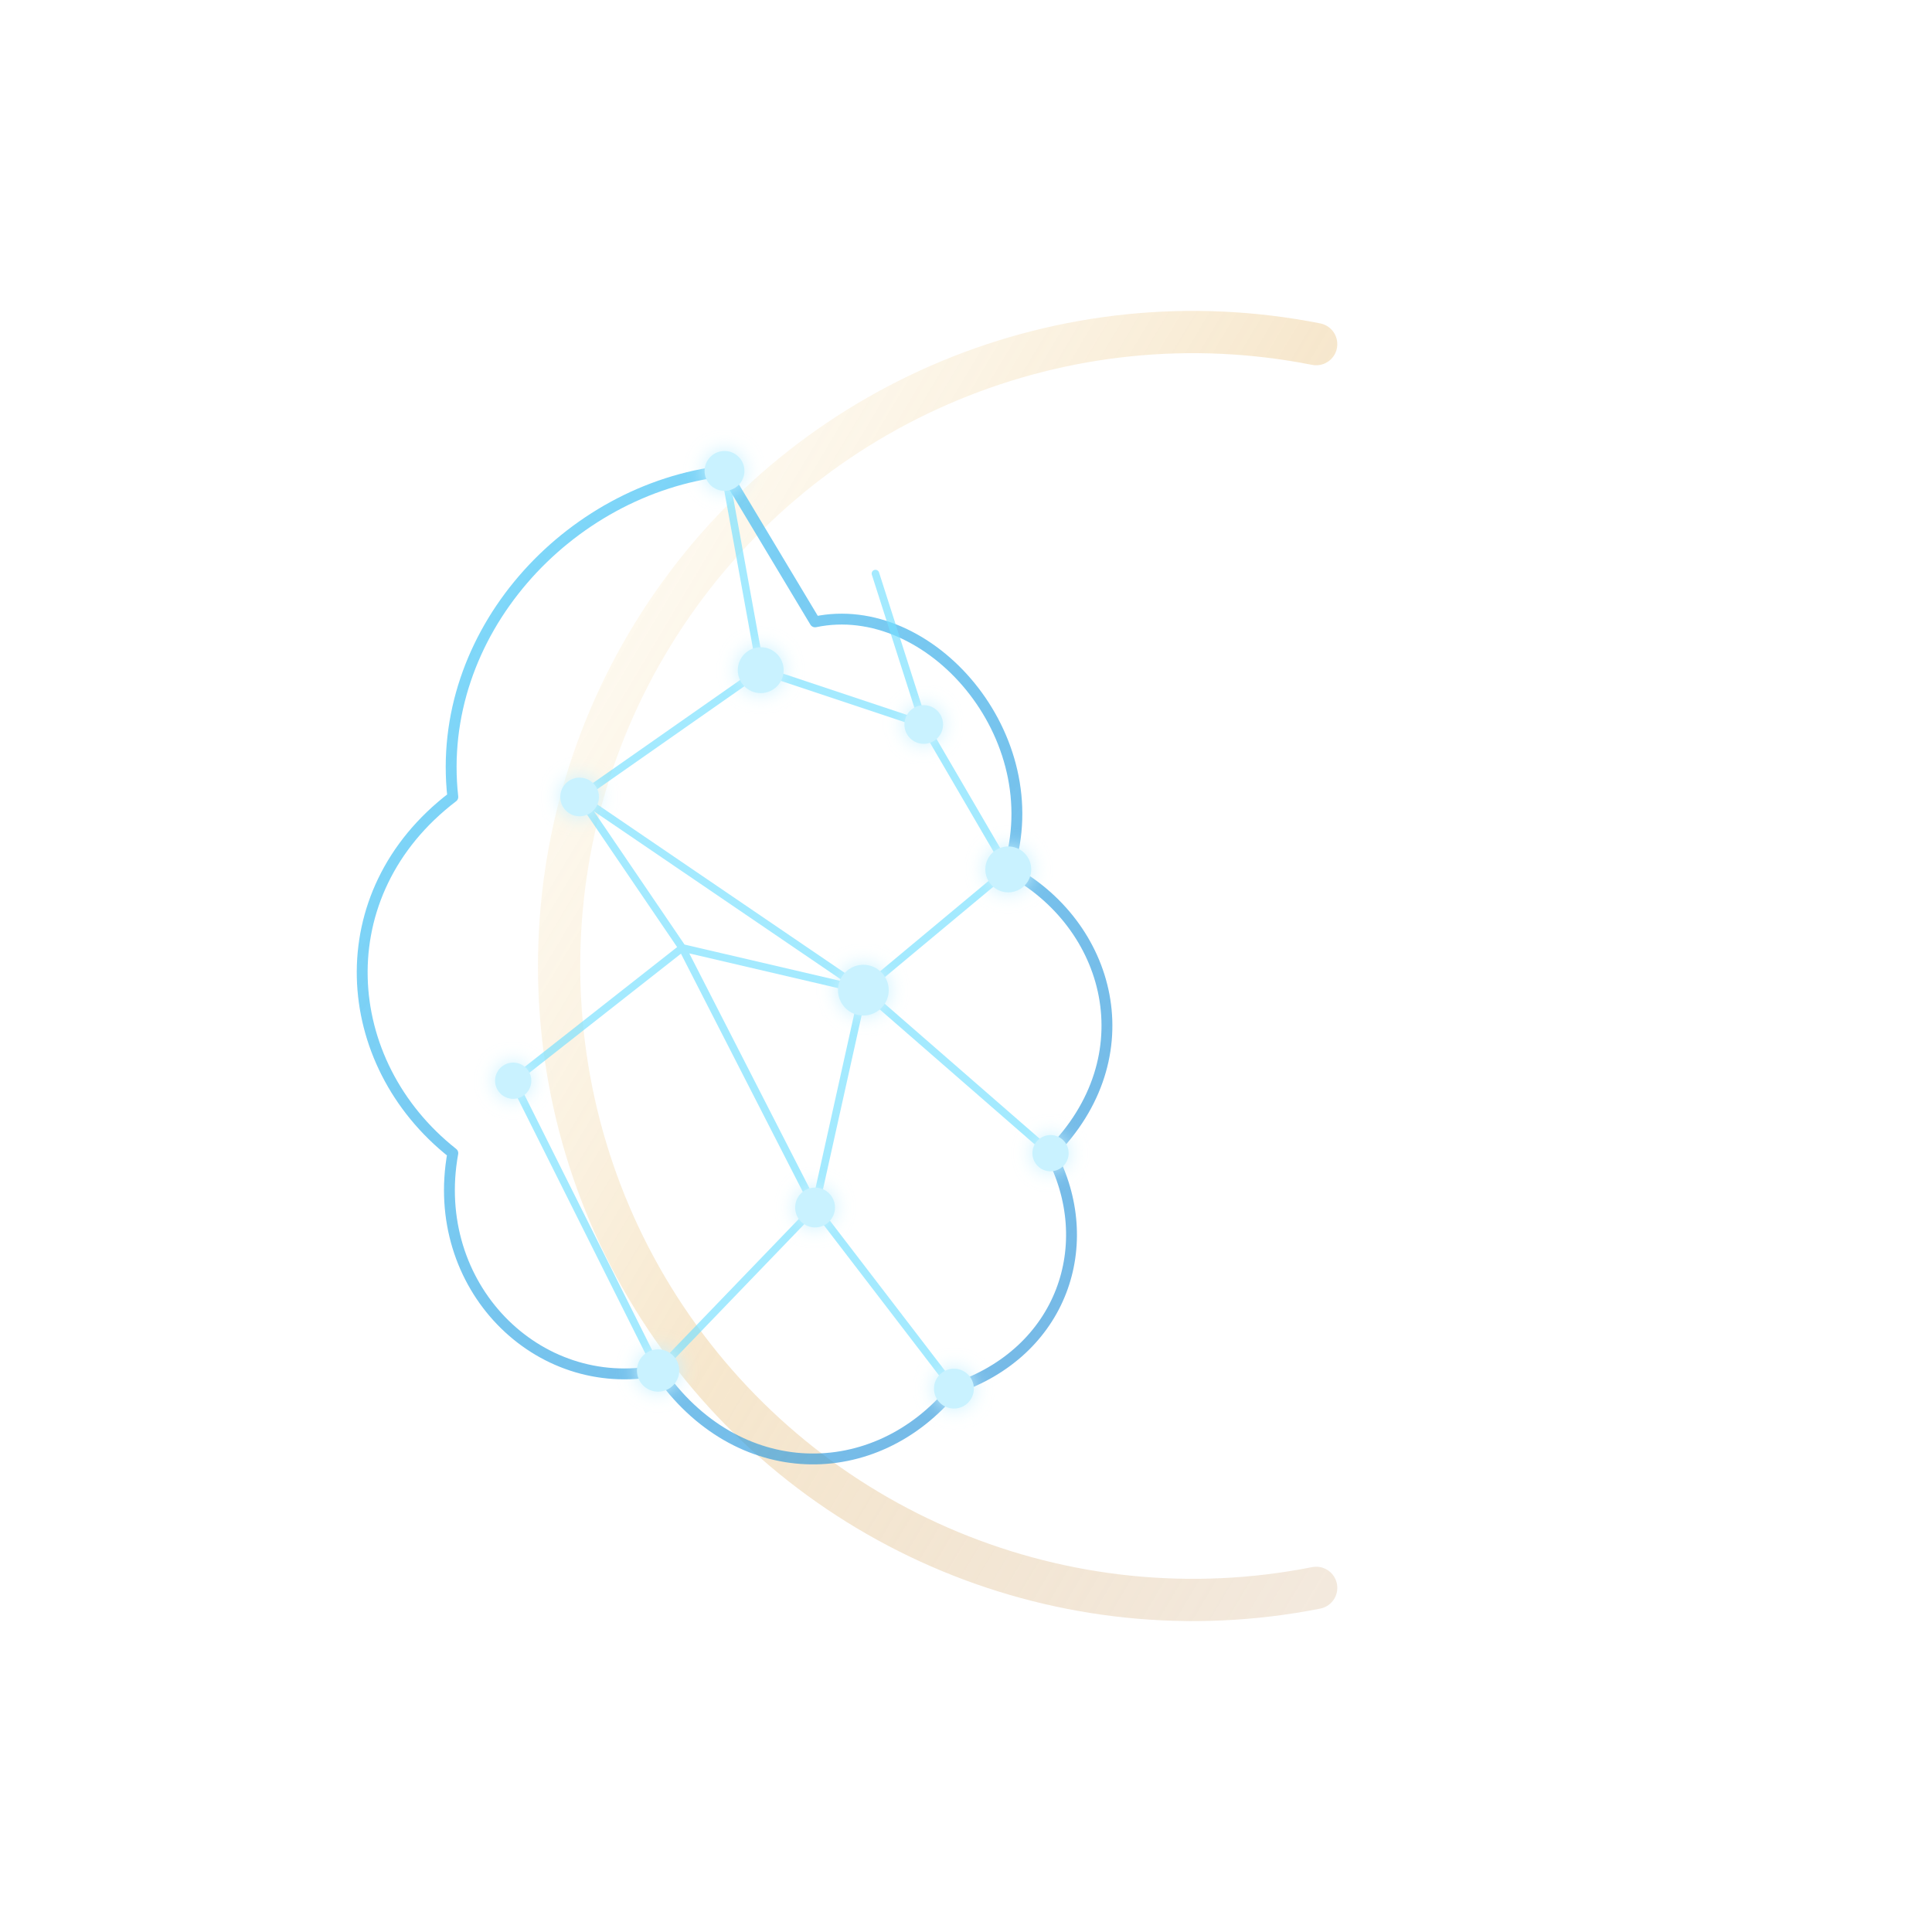
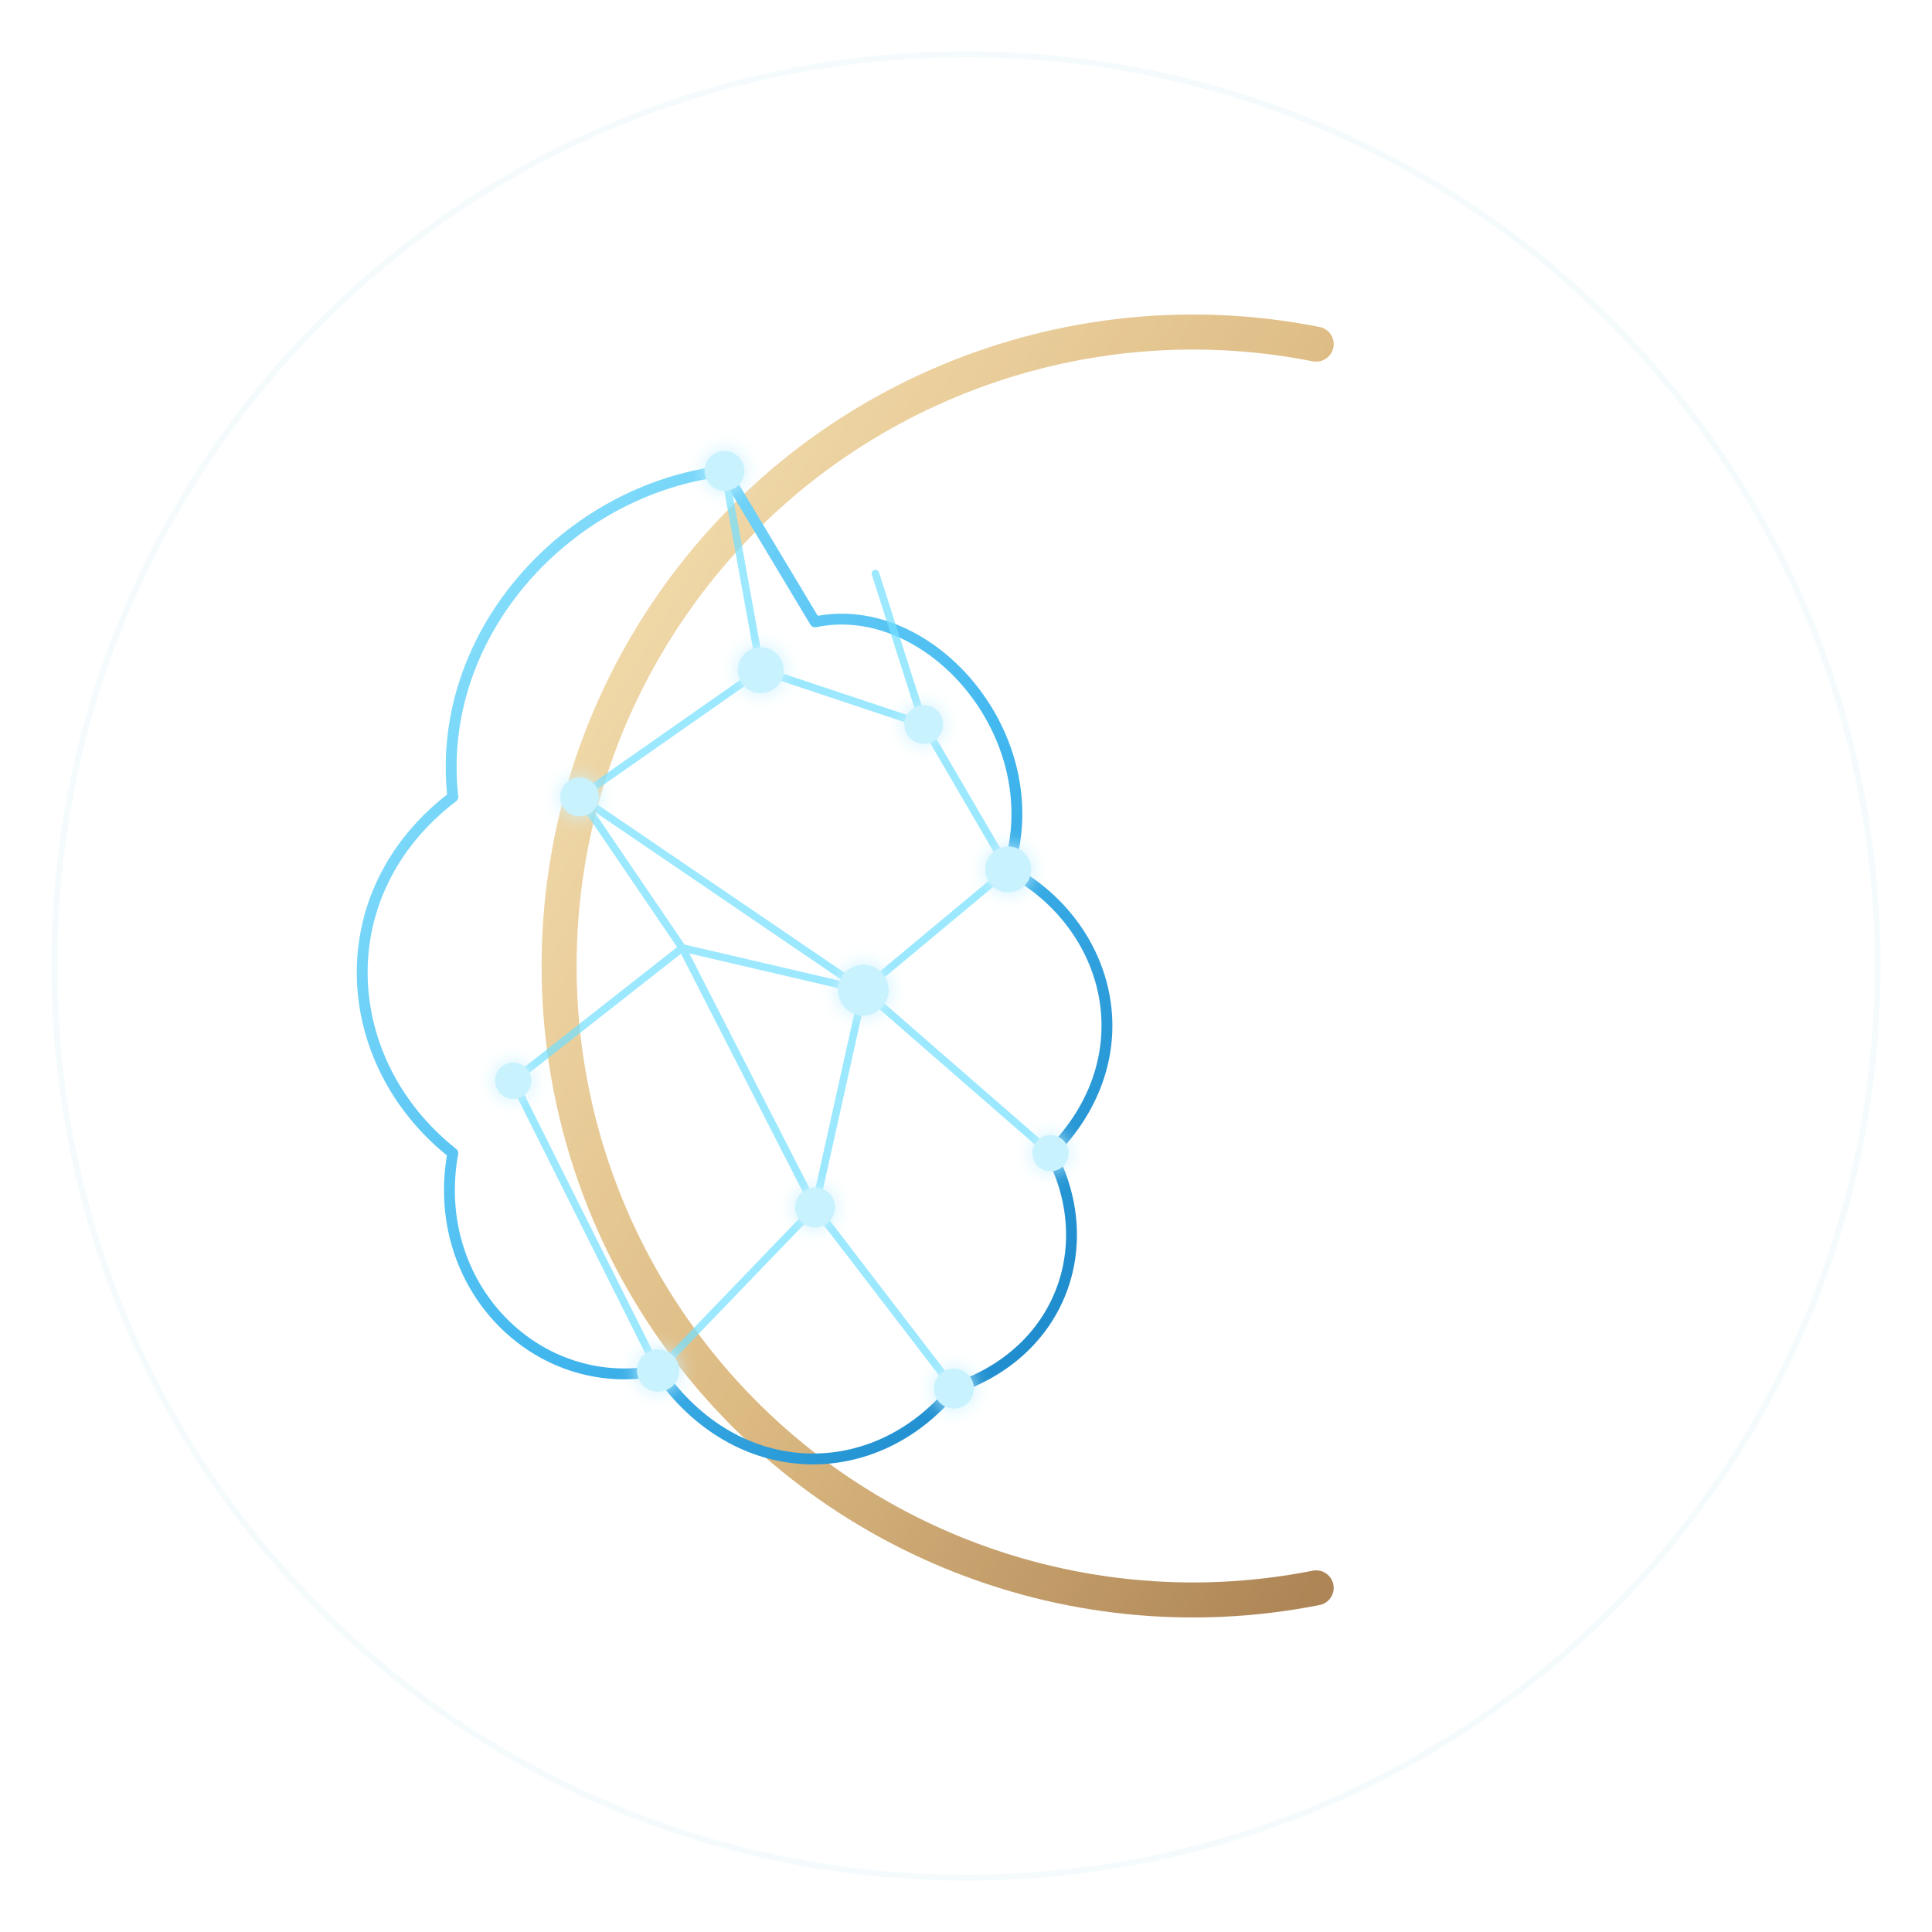
<svg xmlns="http://www.w3.org/2000/svg" viewBox="0 0 320 320">
  <defs>
    <linearGradient id="gold" x1="0" y1="0" x2="1" y2="1">
-       <stop stop-color="#fff0c7" stop-opacity=".18" />
-       <stop offset=".5" stop-color="#e7bb70" stop-opacity=".48" />
-       <stop offset="1" stop-color="#bb813c" stop-opacity=".24" />
+       <stop stop-color="#f7dfaa" />
+       <stop offset=".55" stop-color="#d6ad6b" />
+       <stop offset="1" stop-color="#9e6e36" />
    </linearGradient>
    <linearGradient id="blue" x1="0" y1="0" x2="1" y2="1">
-       <stop stop-color="#74ddff" stop-opacity=".88" />
-       <stop offset="1" stop-color="#1685d3" stop-opacity=".58" />
+       <stop stop-color="#9beaff" />
+       <stop offset=".55" stop-color="#44b9f0" />
+       <stop offset="1" stop-color="#147fc3" />
    </linearGradient>
-     <filter id="glow" x="-50%" y="-50%" width="200%" height="200%">
+     <filter id="glow" x="-60%" y="-60%" width="220%" height="220%">
      <feGaussianBlur stdDeviation="1.5" result="b" />
      <feMerge>
        <feMergeNode in="b" />
        <feMergeNode in="SourceGraphic" />
      </feMerge>
    </filter>
  </defs>
-   <g fill="none" stroke-linecap="round" stroke-linejoin="round">
-     <path d="M218 57 A105 105 0 1 0 218 263" stroke="url(#gold)" stroke-width="7" stroke-opacity=".72" />
-     <path d="M120 78 C94 81 72 105 75 132 C54 148 56 176 75 191 C71 213 89 231 109 227 C122 246 145 246 158 230 C176 224 182 206 174 191 C190 175 184 153 167 144 C174 122 154 99 135 103 Z" stroke="url(#blue)" stroke-width="1.8" />
-     <path d="M120 78 L126 111 L96 132 L113 157 L85 179 L109 227 M126 111 L153 120 L167 144 L143 164 L174 191 M96 132 L143 164 L113 157 L135 200 L158 230 M85 179 L113 157 M153 120 L145 95 M143 164 L135 200 L109 227 M143 164 L167 144" stroke="#75dfff" stroke-opacity=".66" stroke-width="1.25" />
-   </g>
+   <circle cx="160" cy="160" r="151" fill="none" stroke="#83cce7" stroke-opacity=".08" />
+   <path d="M218 57 A105 105 0 1 0 218 263" fill="none" stroke="url(#gold)" stroke-width="5.8" stroke-linecap="round" opacity=".84" />
+   <path d="M120 78 C94 81 72 105 75 132 C54 148 56 176 75 191 C71 213 89 231 109 227 C122 246 145 246 158 230 C176 224 182 206 174 191 C190 175 184 153 167 144 C174 122 154 99 135 103 Z" fill="none" stroke="url(#blue)" stroke-width="1.8" stroke-linecap="round" stroke-linejoin="round" />
+   <path d="M120 78 L126 111 L96 132 L113 157 L85 179 L109 227 M126 111 L153 120 L167 144 L143 164 L174 191 M96 132 L143 164 L113 157 L135 200 L158 230 M85 179 L113 157 M153 120 L145 95 M143 164 L135 200 L109 227 M143 164 L167 144" fill="none" stroke="#75dfff" stroke-opacity=".72" stroke-width="1.25" stroke-linecap="round" stroke-linejoin="round" />
  <g fill="#c9f2ff" filter="url(#glow)">
    <circle cx="120" cy="78" r="3.3" />
    <circle cx="126" cy="111" r="3.8" />
    <circle cx="153" cy="120" r="3.2" />
    <circle cx="167" cy="144" r="3.8" />
    <circle cx="143" cy="164" r="4.2" />
    <circle cx="174" cy="191" r="3" />
    <circle cx="135" cy="200" r="3.3" />
    <circle cx="109" cy="227" r="3.5" />
    <circle cx="85" cy="179" r="3" />
    <circle cx="96" cy="132" r="3.2" />
    <circle cx="158" cy="230" r="3.3" />
  </g>
</svg>
